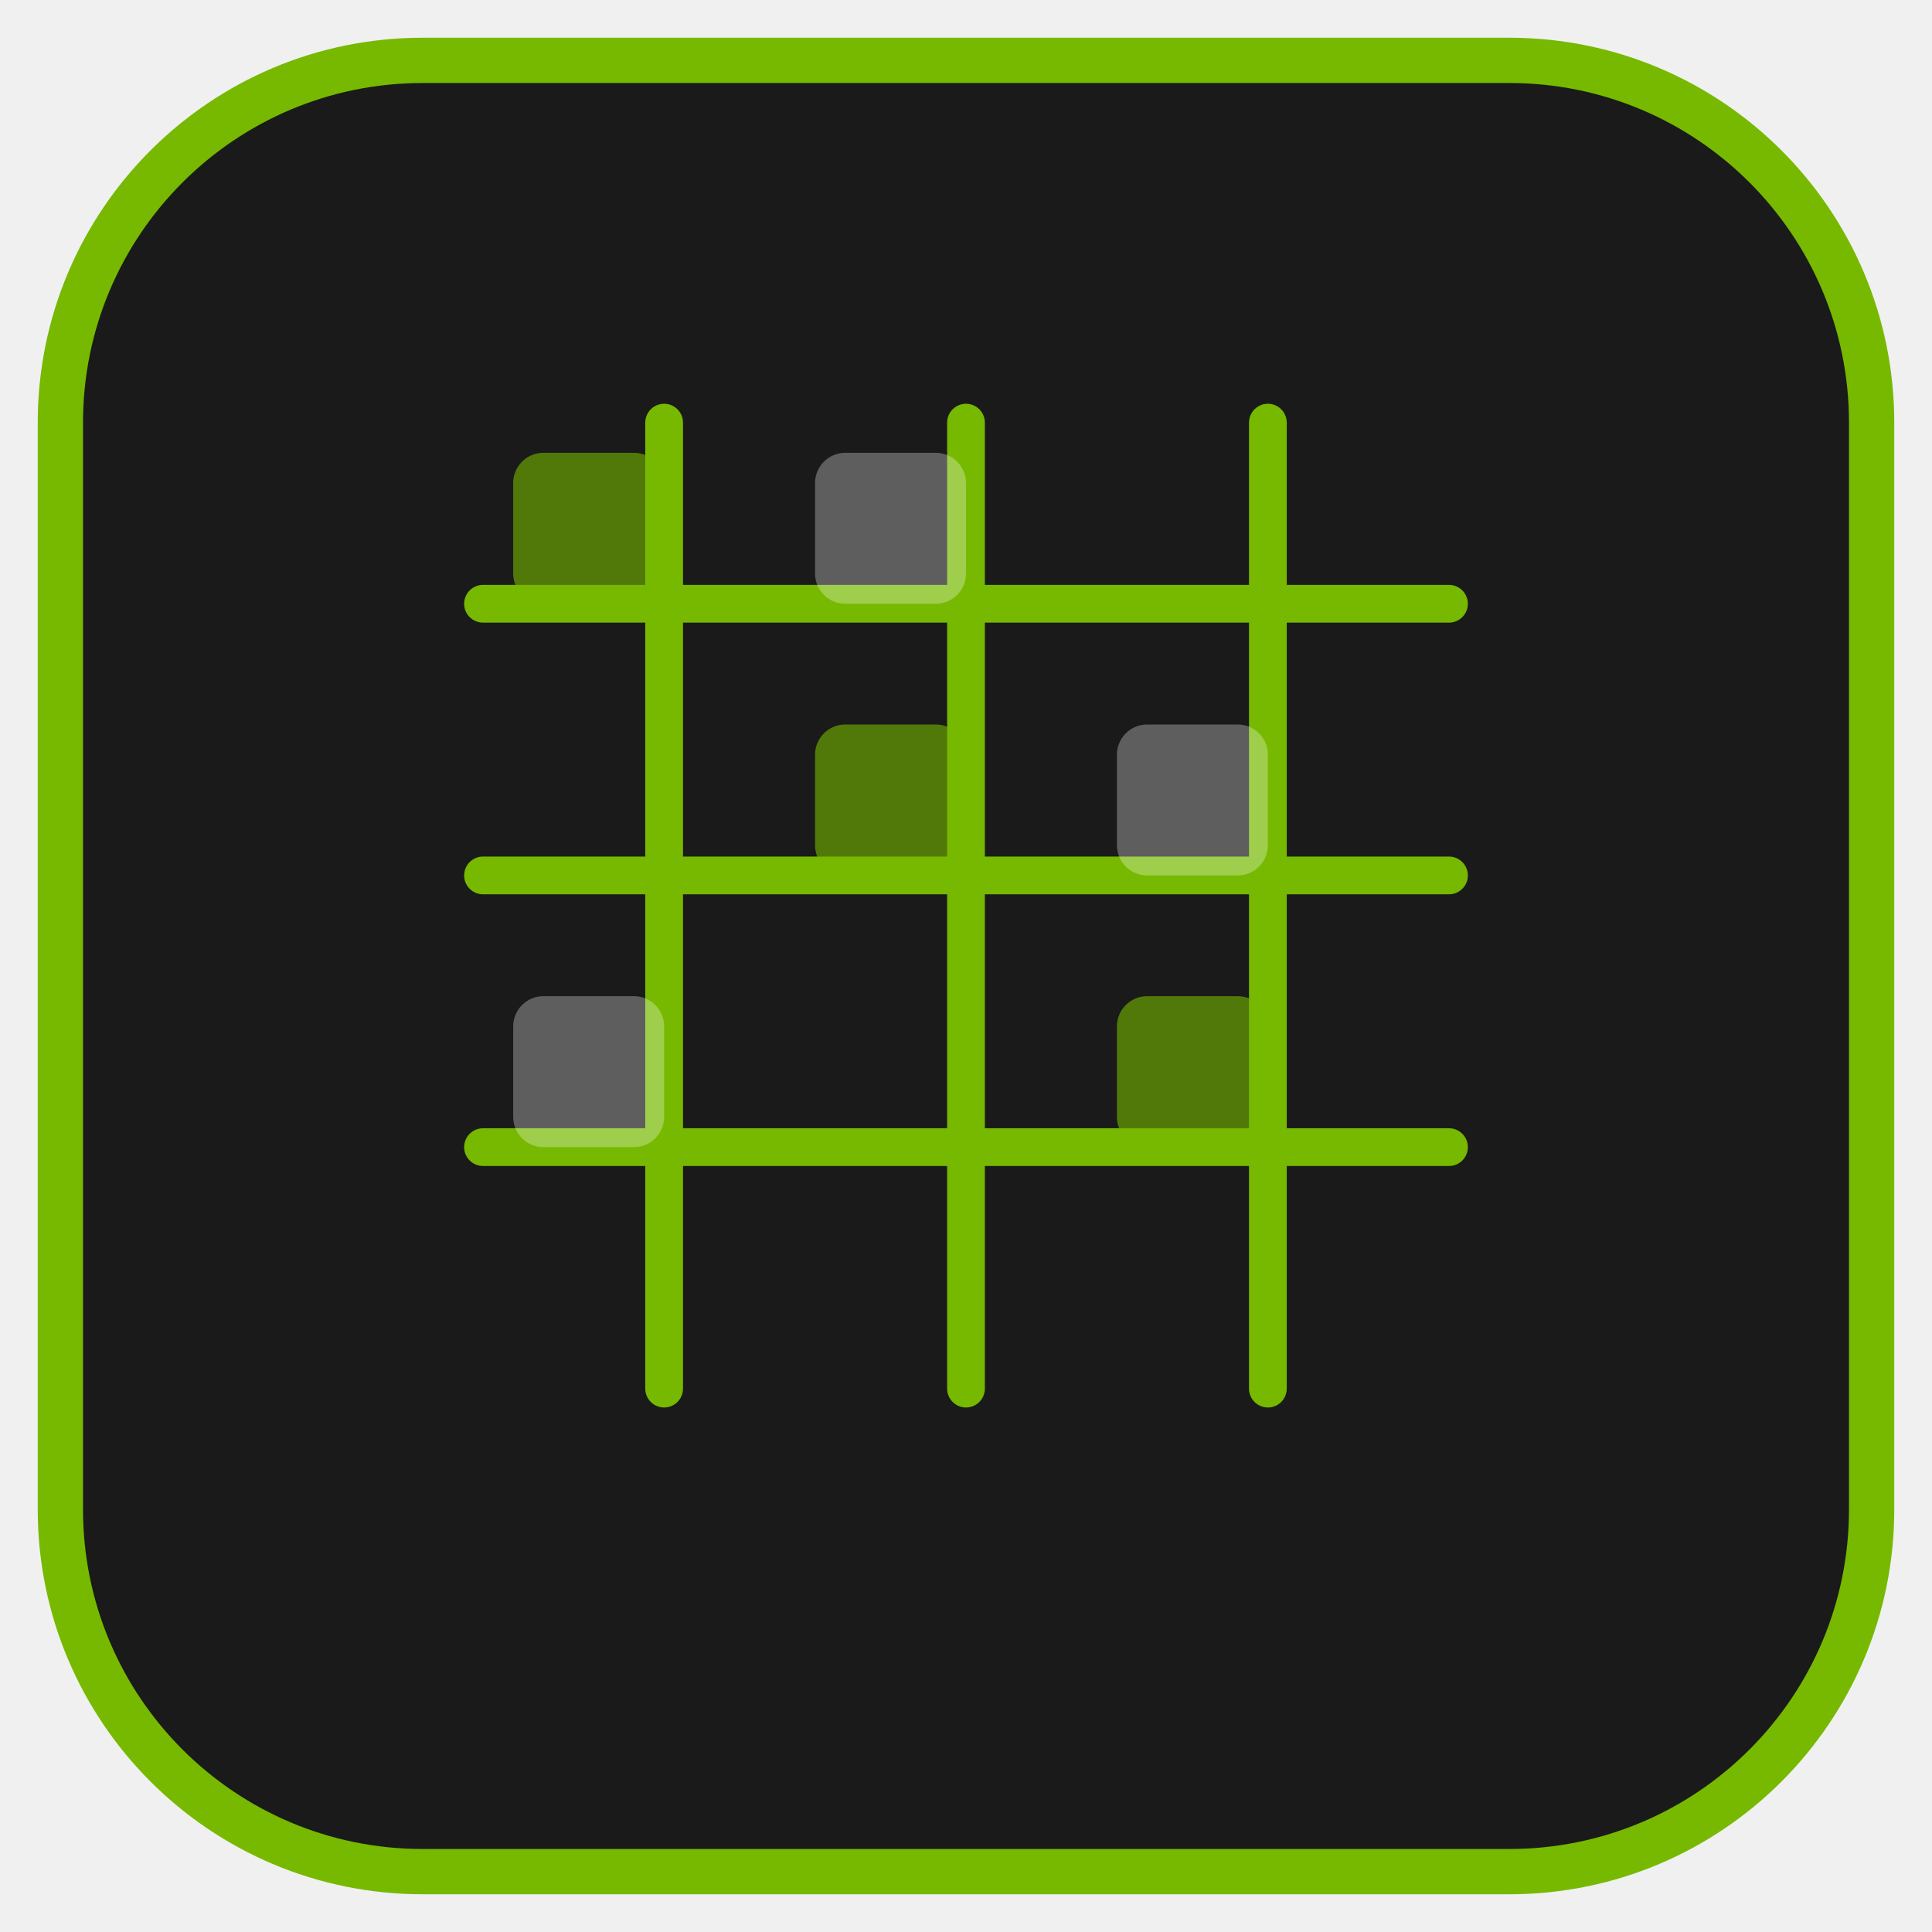
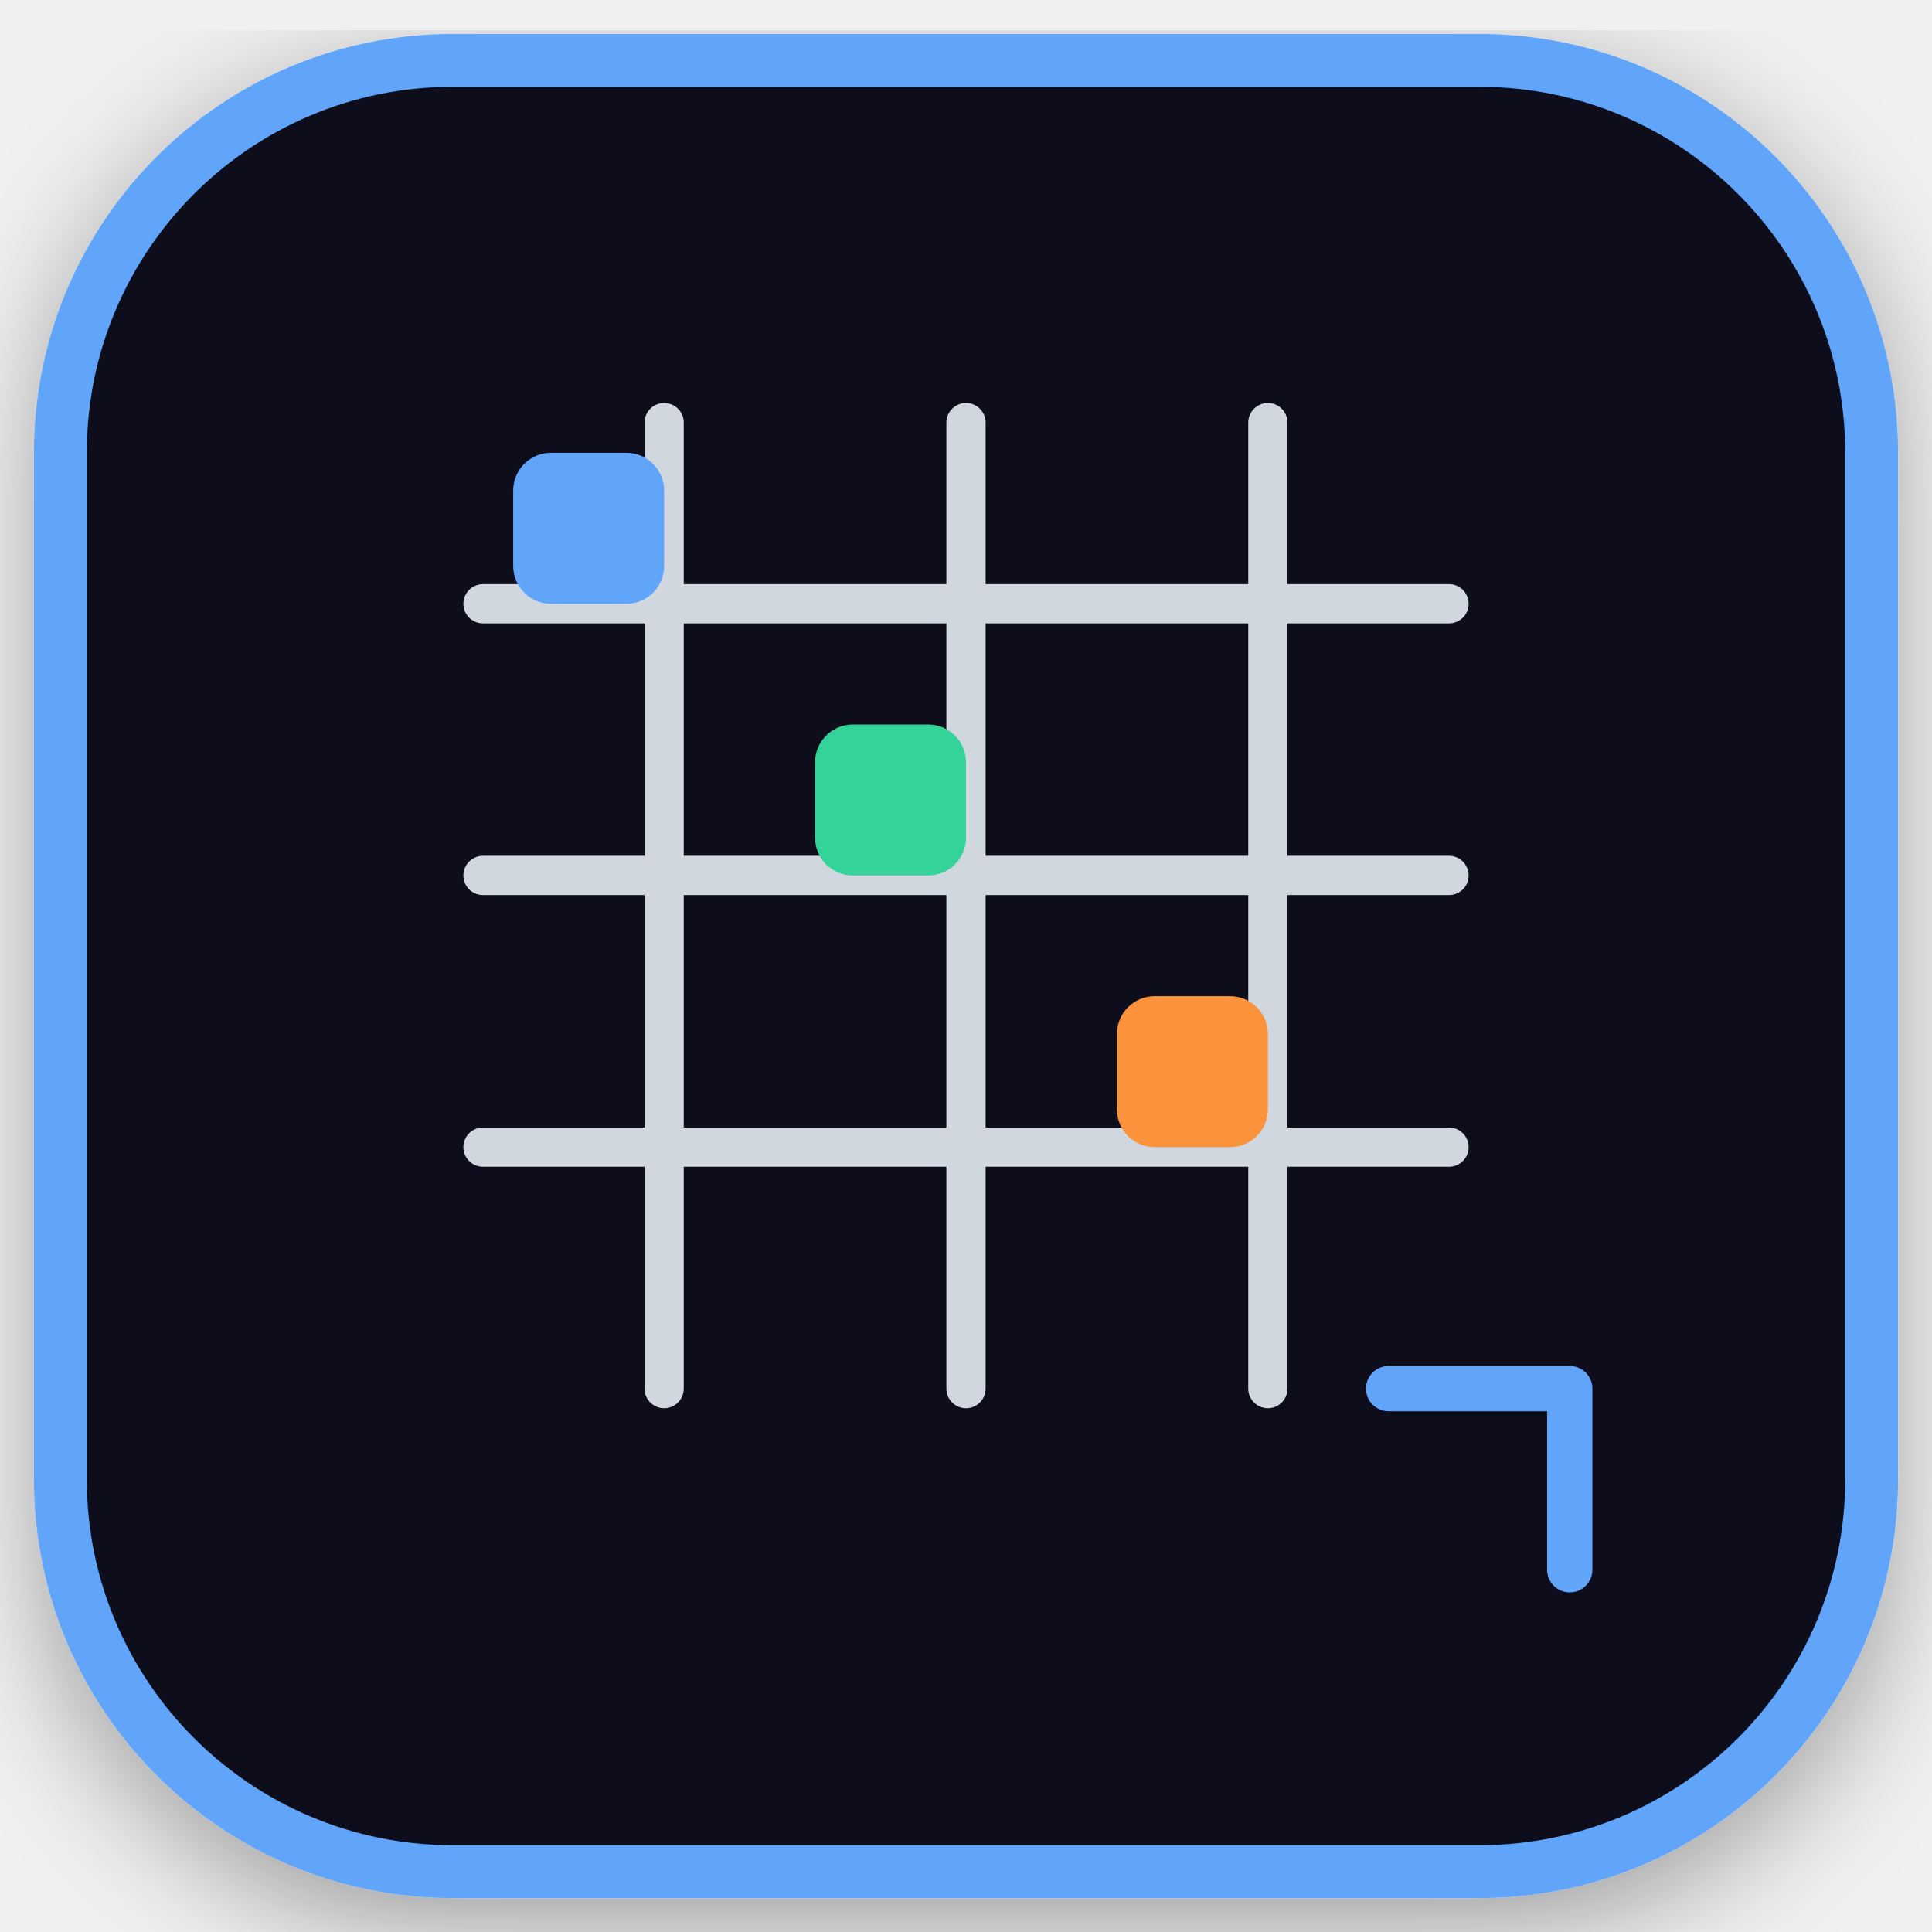
<svg xmlns="http://www.w3.org/2000/svg" viewBox="0 0 128 128" fill="none">
-   <rect x="4" y="4" width="120" height="120" rx="24" fill="#1a1a1a" />
-   <rect x="4" y="4" width="120" height="120" rx="24" stroke="#76B900" stroke-width="3" fill="none" />
-   <g stroke="#76B900" stroke-width="2.5" stroke-linecap="round">
+   <defs>
+     <linearGradient id="logoGradDark" x1="0" y1="0" x2="128" y2="128">
+       <stop offset="0%" stop-color="#60a5fa" />
+       <stop offset="100%" stop-color="#34d399" />
+     </linearGradient>
+     <filter id="logoShadowDark" x="-4" y="-4" width="136" height="136">
+       <feDropShadow dx="0" dy="2" stdDeviation="4" flood-color="#000000" flood-opacity="0.35" />
+     </filter>
+   </defs>
+   <rect x="4" y="4" width="120" height="120" rx="26" fill="#0a0f1c" stroke="url(#logoGradDark)" stroke-width="3.5" filter="url(#logoShadowDark)" />
+   <g stroke="#e2e8f0" stroke-width="2.6" stroke-linecap="round" opacity="0.92">
    <line x1="32" y1="40" x2="96" y2="40" />
    <line x1="32" y1="58" x2="96" y2="58" />
    <line x1="32" y1="76" x2="96" y2="76" />
    <line x1="44" y1="28" x2="44" y2="92" />
    <line x1="64" y1="28" x2="64" y2="92" />
    <line x1="84" y1="28" x2="84" y2="92" />
  </g>
-   <rect x="34" y="30" width="10" height="10" rx="2" fill="#76B900" opacity="0.6" />
-   <rect x="54" y="48" width="10" height="10" rx="2" fill="#76B900" opacity="0.6" />
-   <rect x="74" y="66" width="10" height="10" rx="2" fill="#76B900" opacity="0.6" />
-   <rect x="54" y="30" width="10" height="10" rx="2" fill="#fff" opacity="0.3" />
-   <rect x="74" y="48" width="10" height="10" rx="2" fill="#fff" opacity="0.3" />
-   <rect x="34" y="66" width="10" height="10" rx="2" fill="#fff" opacity="0.3" />
+   <rect x="34" y="30" width="10" height="10" rx="2.5" fill="#60a5fa" />
+   <rect x="54" y="48" width="10" height="10" rx="2.5" fill="#34d399" />
+   <rect x="74" y="66" width="10" height="10" rx="2.5" fill="#fb923c" />
+   <path d="M92 92H104V104" stroke="url(#logoGradDark)" stroke-width="3" stroke-linecap="round" stroke-linejoin="round" />
</svg>
